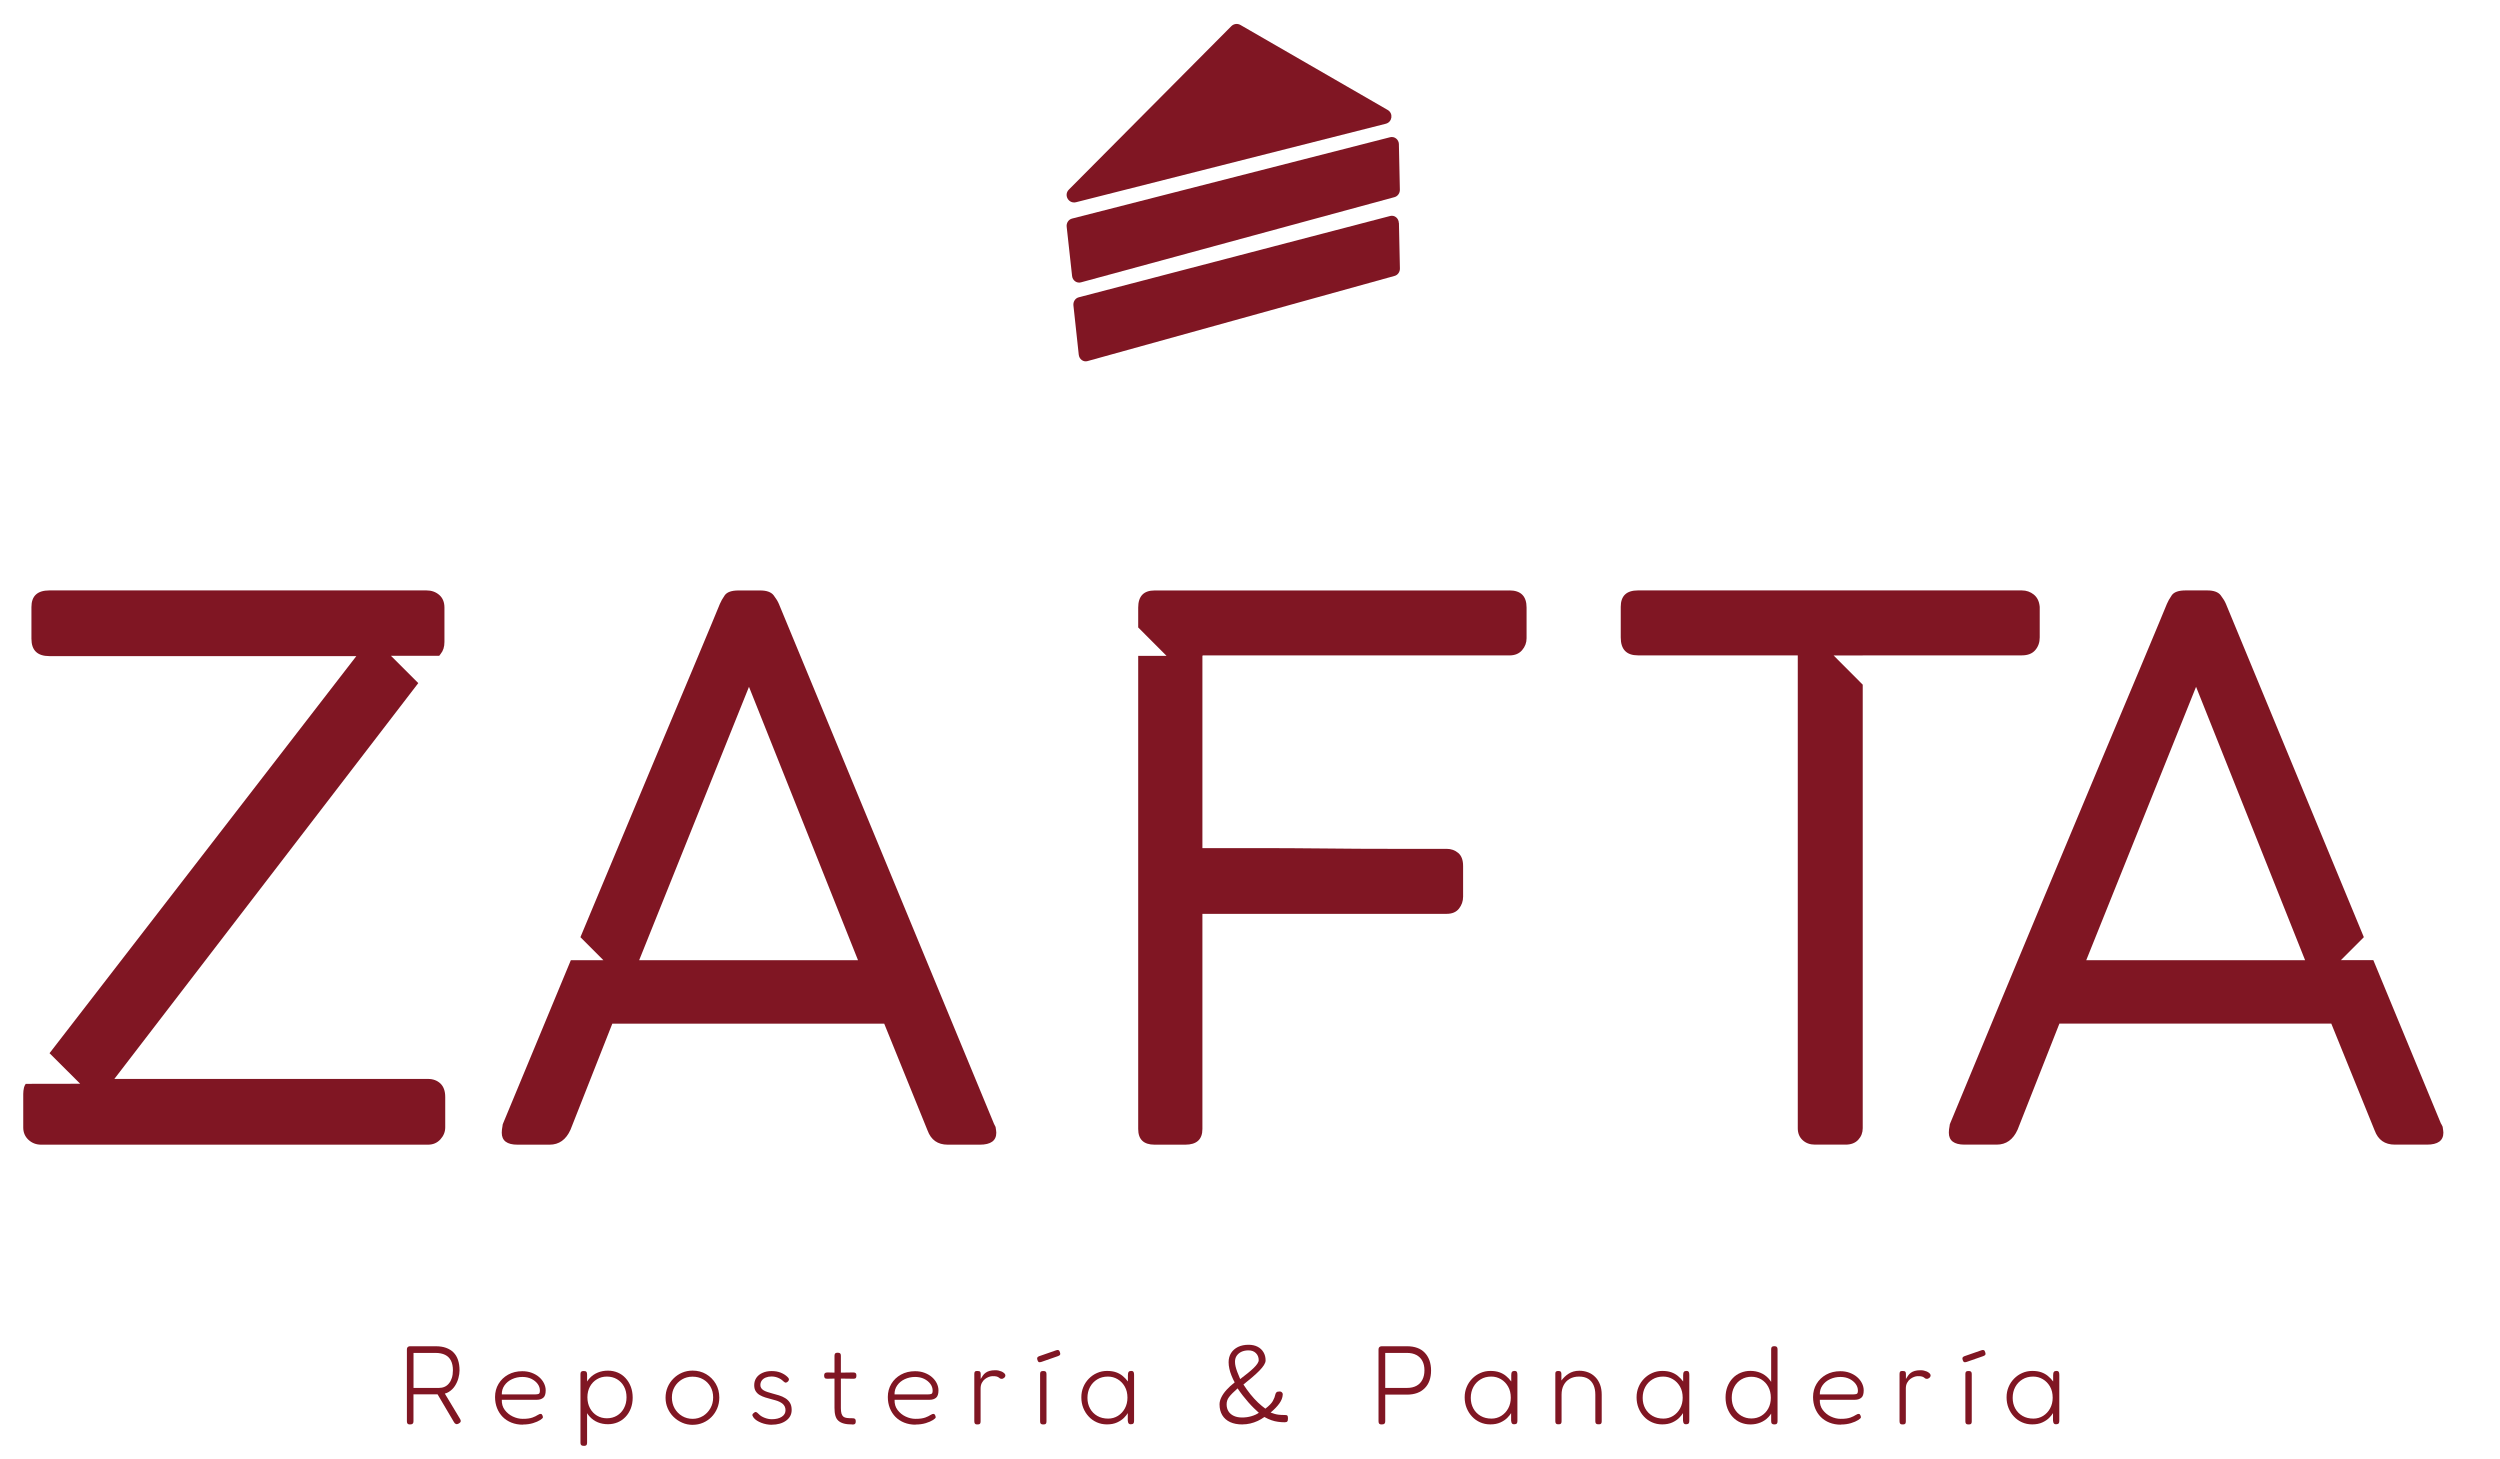
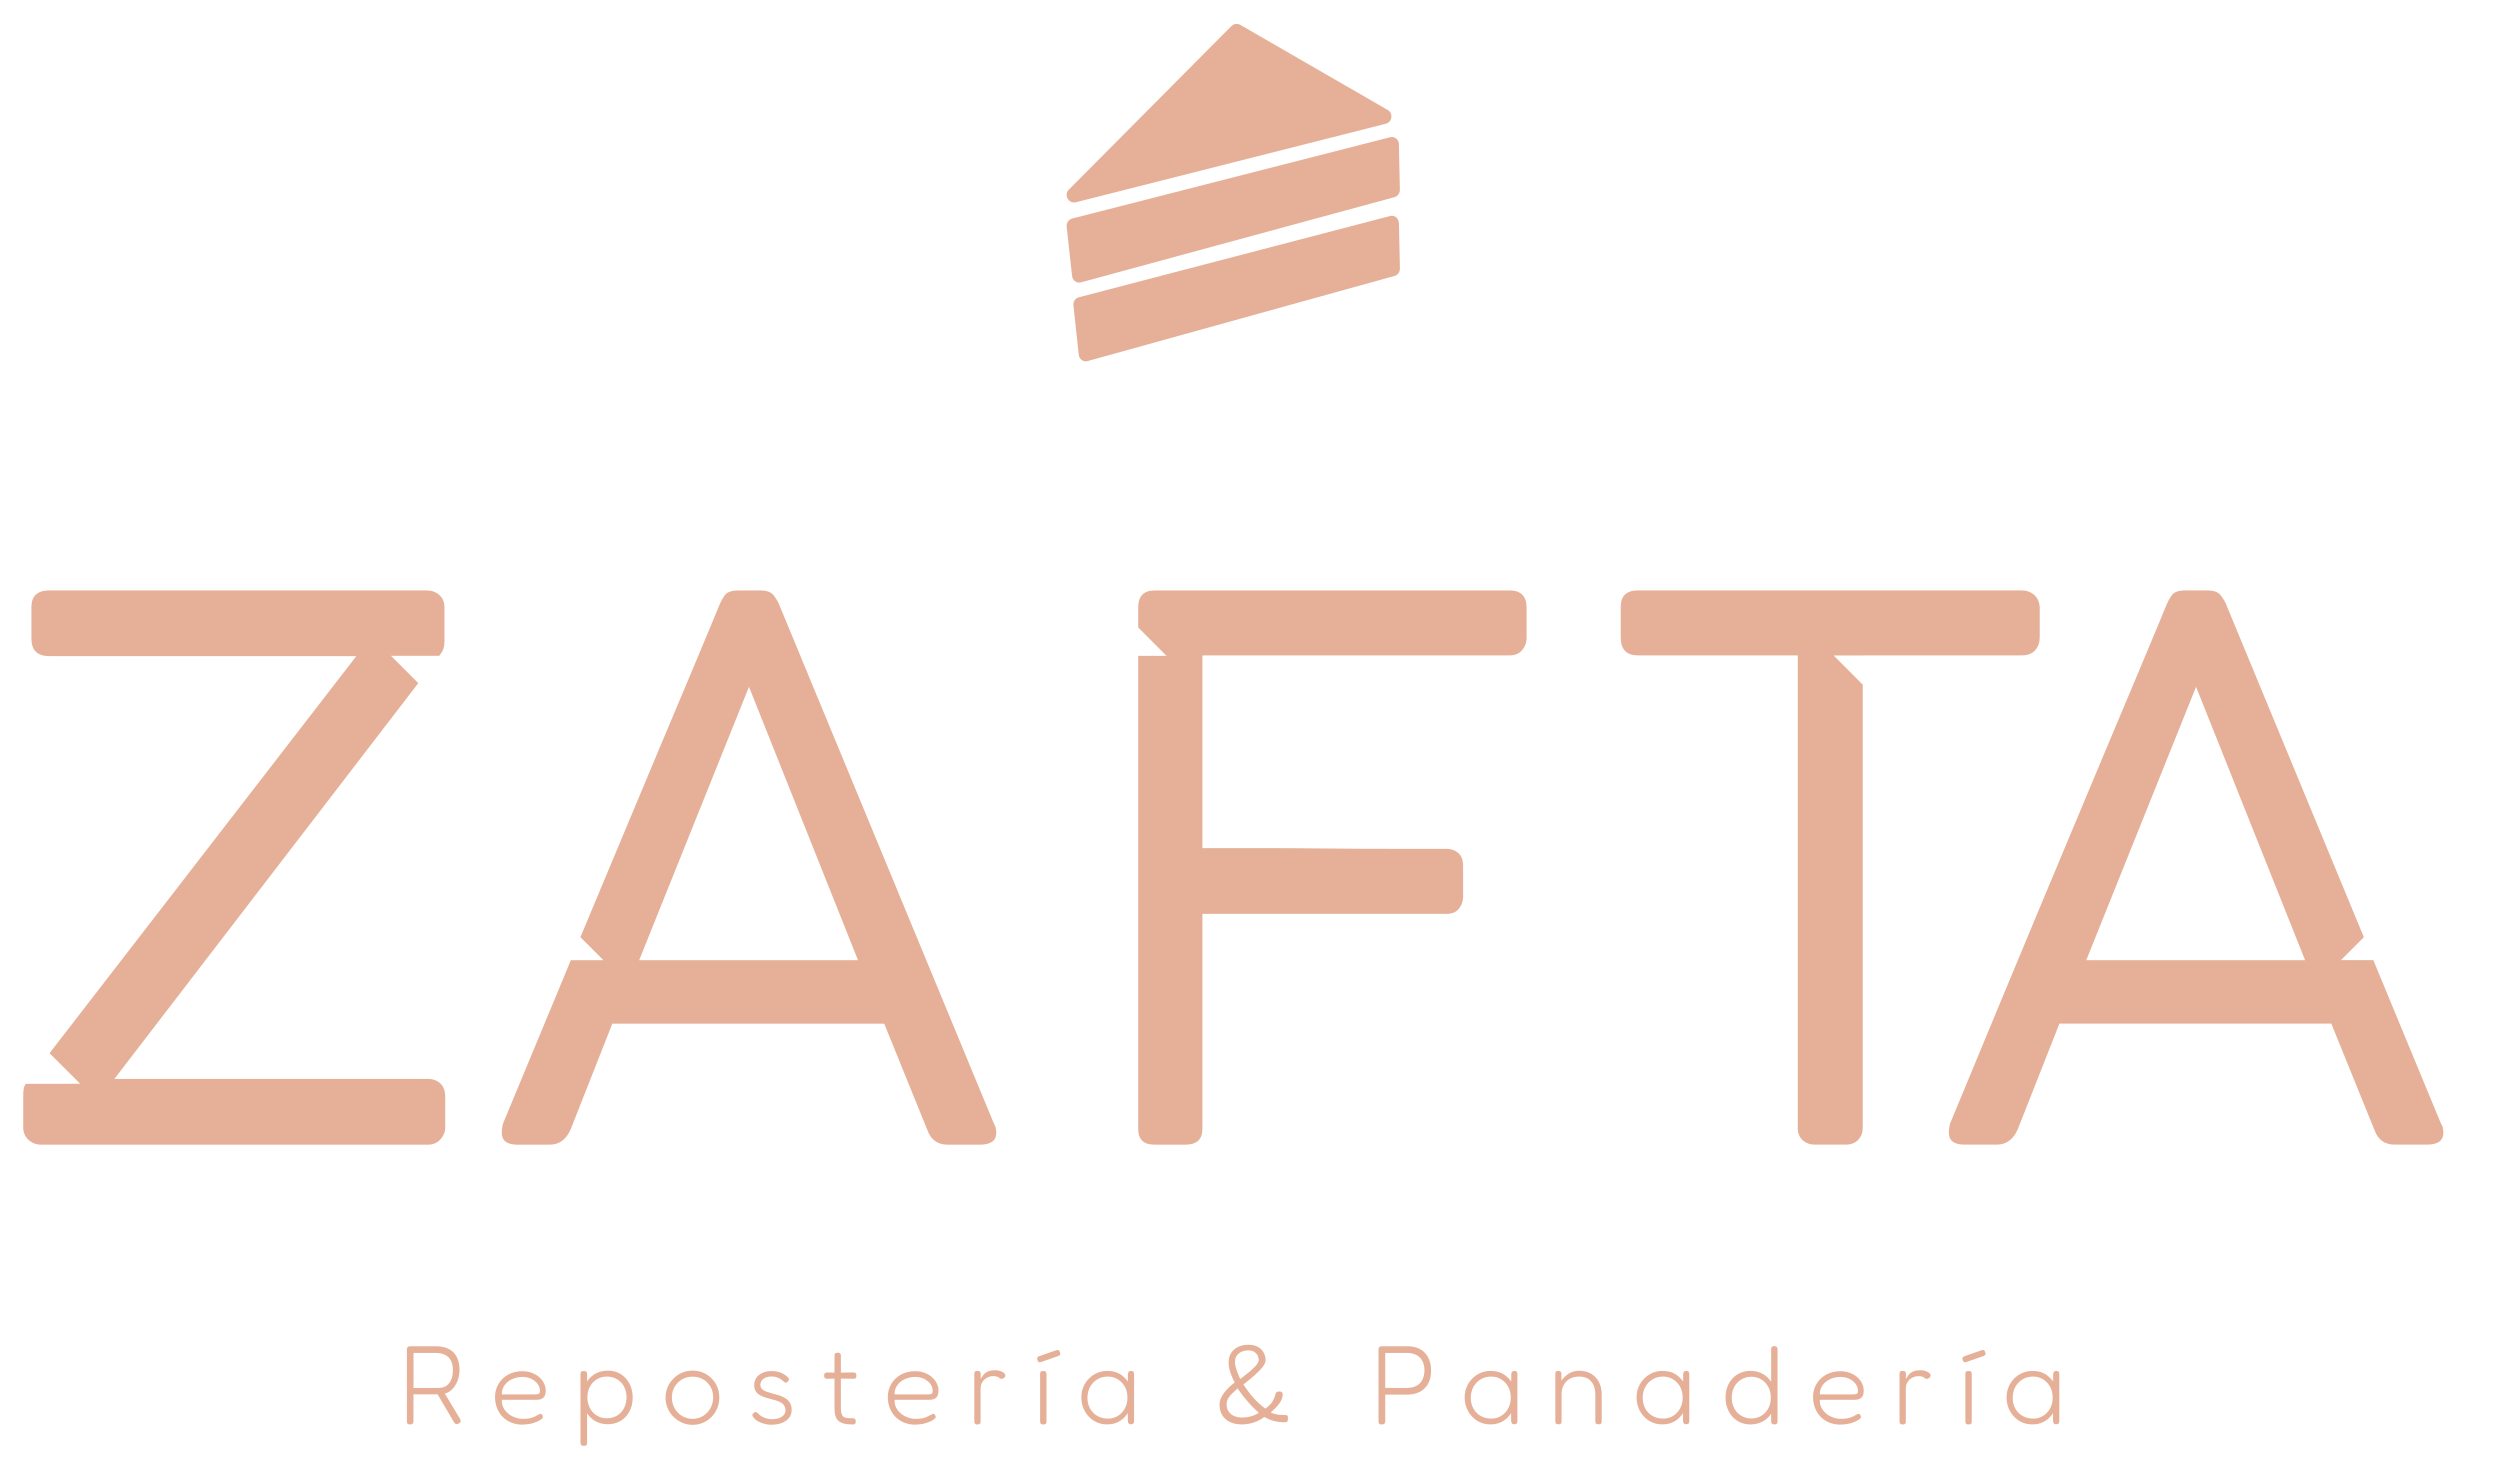
<svg xmlns="http://www.w3.org/2000/svg" id="Capa_1" data-name="Capa 1" viewBox="85 125 540 315">
  <defs>
    <style>
      .cls-1 {
-         fill: #801623;
+         fill: #E5B097;
      }
    </style>
  </defs>
  <g>
    <path class="cls-1" d="M173.59,432.68c-.18,0-.32-.02-.42-.07-.11-.05-.18-.13-.22-.24-.04-.11-.06-.26-.06-.44v-15.44c0-.16.03-.29.08-.39.06-.1.14-.17.24-.23.1-.06.24-.08.4-.08h5.49c.86,0,1.6.11,2.24.34.64.23,1.17.56,1.61.99.44.44.76.98.98,1.63s.33,1.41.33,2.26c0,.5-.08,1.05-.24,1.65-.16.6-.41,1.16-.75,1.69-.34.53-.79.97-1.34,1.31-.56.34-1.24.51-2.05.51h-5.57v5.78c0,.18-.02.32-.07.42-.05.1-.13.18-.23.23-.11.05-.25.07-.42.07ZM174.31,424.79h5.52c.44,0,.83-.08,1.2-.24.36-.16.68-.4.94-.73.27-.32.48-.72.63-1.19.15-.47.23-1.02.23-1.65,0-.82-.14-1.51-.42-2.07-.28-.56-.7-.98-1.26-1.26-.56-.28-1.26-.42-2.09-.42h-4.74v7.55ZM184.04,432.51c-.21.11-.4.14-.57.07-.17-.06-.31-.2-.42-.41l-3.68-6.24,1.5-.27,3.46,5.76c.11.18.18.33.19.46.02.13-.02.24-.1.34-.08.1-.21.19-.39.29Z" />
    <path class="cls-1" d="M197.91,432.73c-.89,0-1.7-.15-2.43-.44-.73-.29-1.36-.7-1.89-1.23-.52-.53-.93-1.16-1.22-1.89-.29-.73-.44-1.53-.44-2.42,0-1.05.25-1.99.75-2.83.5-.84,1.19-1.5,2.08-2,.89-.49,1.9-.74,3.05-.74.74,0,1.42.11,2.03.34.61.23,1.15.53,1.6.92.45.39.8.83,1.05,1.33.25.5.38,1.02.38,1.55,0,.79-.18,1.33-.54,1.61-.36.28-.8.42-1.32.42h-7.62c-.03.86.18,1.59.64,2.2.46.61,1.04,1.09,1.74,1.42.7.33,1.41.5,2.12.5.47,0,.87-.02,1.22-.07.35-.05.65-.12.9-.21.25-.09.46-.18.64-.27.18-.09.34-.18.48-.27.15-.09.28-.16.41-.21.08-.03.17-.04.28-.04.1,0,.18.05.23.13.08.11.14.21.17.3.03.09.05.19.05.3,0,.15-.19.34-.58.59-.39.25-.91.48-1.57.68-.66.2-1.4.3-2.2.3ZM193.39,426.19h7.21c.32,0,.57-.04.75-.11.18-.07.27-.31.27-.71,0-.53-.17-1.02-.5-1.46-.33-.44-.78-.8-1.34-1.08-.56-.27-1.21-.41-1.94-.41-.81,0-1.55.16-2.24.48-.69.32-1.23.77-1.63,1.34-.4.57-.6,1.22-.58,1.95Z" />
    <path class="cls-1" d="M211.1,437.3c-.18,0-.32-.02-.42-.07-.11-.05-.18-.13-.23-.23-.05-.11-.07-.25-.07-.42v-14.69c0-.19.02-.34.06-.45.04-.1.11-.18.22-.23.1-.05.25-.07.42-.07.27,0,.46.05.57.16.1.11.16.29.16.57v14.69c0,.18-.02.32-.06.44-.04.11-.11.19-.22.24-.11.05-.25.07-.42.07ZM216.31,432.63c-.79,0-1.52-.14-2.18-.41-.66-.27-1.23-.67-1.72-1.19-.48-.52-.86-1.13-1.13-1.84-.27-.71-.4-1.5-.4-2.37s.13-1.66.4-2.36c.27-.7.64-1.31,1.13-1.82.48-.51,1.06-.9,1.72-1.17.66-.27,1.39-.41,2.18-.41s1.46.14,2.11.41c.65.27,1.21.67,1.69,1.19.48.52.86,1.13,1.14,1.85.27.72.41,1.51.41,2.38s-.14,1.63-.41,2.34c-.27.7-.65,1.31-1.14,1.82-.48.51-1.05.9-1.69,1.17-.65.27-1.35.41-2.11.41ZM216.09,431.35c.81,0,1.53-.19,2.17-.57.64-.38,1.14-.91,1.51-1.6.37-.69.56-1.47.56-2.36s-.19-1.69-.56-2.36c-.37-.67-.88-1.19-1.51-1.56-.64-.37-1.36-.56-2.17-.56s-1.5.19-2.14.57c-.64.38-1.14.9-1.51,1.57-.37.67-.56,1.45-.56,2.34s.19,1.67.56,2.36c.37.69.88,1.22,1.51,1.6.64.38,1.35.57,2.14.57Z" />
    <path class="cls-1" d="M234.65,432.77c-.81,0-1.57-.15-2.28-.46-.71-.31-1.34-.73-1.88-1.26-.54-.53-.96-1.15-1.27-1.86-.31-.71-.46-1.47-.46-2.28s.15-1.59.45-2.29c.3-.7.72-1.32,1.26-1.86.54-.54,1.16-.96,1.86-1.26.7-.3,1.46-.45,2.26-.45,1.08,0,2.06.25,2.93.76.87.51,1.56,1.2,2.08,2.08.52.88.77,1.88.77,2.99,0,.84-.15,1.61-.45,2.32-.3.71-.71,1.33-1.23,1.86-.52.53-1.13.95-1.83,1.25-.69.3-1.44.45-2.23.45ZM234.61,431.47c.82,0,1.57-.21,2.24-.62.67-.41,1.2-.97,1.6-1.67.4-.7.59-1.48.59-2.34s-.19-1.65-.58-2.32c-.39-.68-.92-1.21-1.59-1.59-.67-.38-1.43-.57-2.29-.57s-1.59.2-2.26.59c-.67.4-1.2.93-1.6,1.61-.4.68-.59,1.44-.59,2.3s.2,1.65.59,2.35c.4.69.93,1.24,1.61,1.65.68.4,1.44.61,2.28.61Z" />
    <path class="cls-1" d="M251.67,432.75c-.37,0-.75-.04-1.13-.11-.38-.07-.74-.18-1.09-.31-.35-.14-.67-.3-.96-.48-.29-.19-.52-.39-.7-.62-.11-.16-.19-.3-.24-.41-.05-.11-.05-.22-.01-.31.04-.1.12-.19.23-.27.18-.19.35-.27.51-.24.16.03.37.19.63.46.15.16.33.31.56.45.23.14.47.25.73.35.26.1.52.17.77.22.26.05.5.07.73.07.89,0,1.61-.17,2.15-.52.55-.35.82-.82.82-1.42,0-.31-.06-.58-.17-.81-.11-.23-.27-.43-.46-.59-.19-.16-.42-.3-.67-.42-.25-.12-.52-.23-.82-.31-.3-.09-.6-.17-.91-.25-.45-.11-.9-.24-1.34-.38-.44-.14-.84-.31-1.2-.52-.36-.21-.64-.48-.86-.82-.22-.34-.33-.77-.33-1.31,0-.61.16-1.15.47-1.6.31-.45.75-.81,1.32-1.06.56-.26,1.22-.39,1.96-.39.37,0,.72.03,1.04.08.32.06.63.14.91.25.28.11.55.25.8.4.25.15.48.34.69.54.19.18.3.34.31.48.02.15-.04.3-.17.46-.15.16-.3.25-.46.28s-.33-.05-.51-.23c-.26-.26-.53-.46-.81-.62-.28-.15-.57-.27-.87-.35-.3-.08-.61-.12-.93-.12-.47,0-.89.08-1.26.23-.37.15-.66.37-.86.65-.2.28-.3.61-.3.98,0,.27.07.5.21.69.14.19.32.34.54.47.23.13.49.24.8.34.31.1.63.19.97.29.48.13.98.27,1.48.42.5.15.96.36,1.37.61.41.25.75.58,1,.98.26.4.39.93.39,1.57,0,.97-.41,1.74-1.22,2.32-.81.58-1.85.87-3.11.87Z" />
    <path class="cls-1" d="M263.75,421.45l2.15.05,3.36-.05c.18,0,.32.02.42.06.1.04.18.11.23.21.05.1.07.23.07.39,0,.18-.02.32-.06.42-.04.11-.11.18-.21.22-.1.04-.23.06-.41.06l-3.41-.05-2.2.05c-.26,0-.44-.05-.53-.16-.1-.1-.15-.29-.15-.54,0-.24.06-.41.17-.51.11-.1.3-.15.56-.15ZM269.12,432.68c-.73,0-1.34-.06-1.83-.19-.49-.13-.89-.33-1.2-.61-.31-.27-.52-.64-.65-1.1-.13-.46-.19-1.03-.19-1.71v-11.13c0-.19.02-.34.06-.45.04-.1.11-.18.21-.23s.23-.07.39-.07c.18,0,.32.02.42.06.1.04.18.11.23.21.05.1.07.23.07.41v11.26c0,.5.04.9.13,1.2.09.3.23.52.41.67.19.15.44.24.76.28.32.04.71.06,1.16.06.19,0,.34.02.45.06.1.04.18.11.23.21.05.1.07.23.07.41s-.02.31-.07.41c-.05.1-.13.17-.23.21-.11.04-.25.06-.42.06Z" />
    <path class="cls-1" d="M282.75,432.73c-.89,0-1.7-.15-2.43-.44-.73-.29-1.36-.7-1.89-1.23-.52-.53-.93-1.16-1.22-1.89-.29-.73-.44-1.53-.44-2.42,0-1.05.25-1.99.75-2.83.5-.84,1.19-1.5,2.08-2,.89-.49,1.9-.74,3.05-.74.74,0,1.42.11,2.03.34.61.23,1.15.53,1.6.92.45.39.8.83,1.05,1.33.25.5.38,1.02.38,1.55,0,.79-.18,1.33-.54,1.61-.36.28-.8.42-1.32.42h-7.62c-.03.86.18,1.59.64,2.2.46.61,1.04,1.09,1.74,1.42.7.33,1.41.5,2.12.5.47,0,.87-.02,1.22-.07.35-.05.65-.12.9-.21.25-.09.46-.18.64-.27.18-.09.34-.18.48-.27.15-.09.28-.16.41-.21.08-.03.17-.04.28-.04.1,0,.18.05.23.13.08.11.14.21.17.3.03.09.05.19.05.3,0,.15-.19.34-.58.59-.39.25-.91.48-1.57.68-.66.2-1.4.3-2.2.3ZM278.22,426.19h7.21c.32,0,.57-.04.75-.11.18-.07.27-.31.27-.71,0-.53-.17-1.02-.5-1.46-.33-.44-.78-.8-1.34-1.08-.56-.27-1.21-.41-1.94-.41-.81,0-1.55.16-2.24.48-.69.32-1.23.77-1.63,1.34-.4.57-.6,1.22-.58,1.95Z" />
    <path class="cls-1" d="M296.11,432.68c-.16,0-.29-.02-.39-.07s-.17-.13-.21-.24c-.04-.11-.06-.26-.06-.44v-10.09c0-.19.02-.34.06-.45.04-.1.11-.17.21-.21.1-.03.23-.05.41-.05.16,0,.29.02.4.05.1.03.18.1.23.21.05.11.07.25.07.45v1.02c.16-.27.32-.52.48-.75.16-.23.35-.42.58-.59.23-.17.5-.3.84-.4.33-.1.75-.15,1.25-.15.26,0,.5.02.71.07.22.05.42.11.61.19.19.08.34.17.47.27.13.1.23.19.29.29.06.1.1.19.1.29,0,.21-.09.39-.27.53-.18.15-.34.22-.48.22-.18,0-.31-.03-.4-.08-.09-.06-.18-.12-.28-.21-.1-.08-.24-.15-.44-.21-.19-.06-.49-.08-.9-.08-.24,0-.51.05-.8.16-.29.11-.57.26-.84.47-.27.21-.49.48-.67.82-.18.34-.27.74-.27,1.21v7.07c0,.18-.02.32-.06.42-.04.1-.11.18-.22.22-.11.04-.25.06-.45.06Z" />
    <path class="cls-1" d="M309.93,419.17c-.24.08-.42.1-.54.05-.12-.05-.22-.19-.3-.44-.08-.23-.09-.4-.04-.53.06-.13.19-.23.4-.31l3.68-1.28c.23-.08.4-.09.53-.02.13.06.23.22.29.46.08.23.09.4.02.52-.06.12-.21.22-.44.3l-3.61,1.26ZM310.34,432.68c-.16,0-.29-.02-.4-.07-.11-.05-.18-.13-.22-.23-.04-.1-.06-.25-.06-.42v-10.12c0-.18.02-.32.06-.42.04-.1.11-.18.22-.22.1-.04.25-.06.42-.06s.31.02.41.07c.1.05.17.13.21.23.04.11.06.25.06.45v10.09c0,.18-.02.32-.06.42-.04.1-.11.18-.22.22-.11.04-.25.06-.42.06Z" />
    <path class="cls-1" d="M329.27,432.65c-.23,0-.39-.06-.48-.17-.1-.11-.16-.32-.19-.63v-1.62c-.18.31-.46.65-.83,1.03-.38.38-.87.71-1.48.99-.61.28-1.34.42-2.19.42-.79,0-1.52-.15-2.19-.45-.67-.3-1.26-.71-1.75-1.25-.5-.53-.89-1.15-1.17-1.85-.28-.7-.42-1.46-.42-2.29s.14-1.53.42-2.21c.28-.69.68-1.29,1.19-1.82.51-.52,1.1-.94,1.77-1.23.67-.3,1.39-.45,2.17-.45s1.41.1,1.95.29c.54.19,1.02.46,1.43.8.41.34.79.73,1.13,1.19v-1.38c0-.32.05-.55.16-.69.1-.14.29-.21.54-.21.16,0,.29.03.38.08.09.06.15.15.19.28.04.13.06.31.06.53v9.83c0,.19-.02.35-.06.47s-.11.21-.21.25c-.1.05-.23.07-.39.07ZM324.36,431.42c.77,0,1.48-.2,2.11-.59.63-.4,1.13-.93,1.5-1.61.37-.68.56-1.45.56-2.32,0-.92-.19-1.72-.58-2.4-.39-.68-.9-1.21-1.54-1.59-.64-.38-1.34-.57-2.09-.57-.89,0-1.66.2-2.32.61-.66.4-1.18.95-1.55,1.63-.37.69-.56,1.47-.56,2.36s.19,1.62.56,2.3c.37.68.9,1.21,1.57,1.6s1.46.58,2.35.58Z" />
    <path class="cls-1" d="M353.35,432.68c-1.03,0-1.92-.17-2.65-.51-.73-.34-1.3-.84-1.69-1.49s-.59-1.43-.59-2.34c0-.48.13-.99.39-1.52.26-.53.63-1.07,1.13-1.62.49-.55,1.08-1.08,1.75-1.6-.26-.48-.49-.98-.69-1.48-.2-.5-.36-.99-.46-1.48-.11-.48-.16-.95-.16-1.4,0-.76.18-1.42.53-1.98.35-.56.86-1,1.5-1.32.65-.31,1.4-.47,2.28-.47.74,0,1.39.14,1.94.42.55.28.98.68,1.28,1.19.31.51.46,1.1.46,1.78,0,.29-.12.62-.35.99-.23.37-.56.77-.99,1.21-.43.44-.93.9-1.51,1.4-.58.5-1.23,1.03-1.94,1.6.48.74.99,1.44,1.52,2.11.53.66,1.08,1.25,1.63,1.78.56.52,1.08.96,1.59,1.32.79-.6,1.33-1.15,1.61-1.65.28-.5.47-1,.57-1.5.03-.13.1-.25.22-.38.11-.12.35-.18.7-.18.15,0,.27.03.36.1.1.06.17.15.23.25.06.11.08.22.06.35-.03.63-.28,1.26-.74,1.9-.46.64-1.09,1.29-1.88,1.95.32.11.61.21.87.29.26.08.56.14.9.18.34.04.77.06,1.31.06.27,0,.46.04.54.13.09.09.13.28.13.57,0,.36-.05.59-.15.7-.1.11-.28.17-.56.17-.47,0-.94-.03-1.43-.1-.48-.06-.97-.18-1.45-.35-.48-.17-.98-.4-1.5-.69-.44.32-.92.6-1.44.85-.52.24-1.07.43-1.63.56-.57.13-1.13.19-1.69.19ZM353.3,431.18c.69,0,1.36-.09,2-.28.64-.19,1.17-.43,1.61-.74-.32-.29-.68-.63-1.07-1-.39-.38-.78-.8-1.19-1.26-.4-.46-.8-.94-1.2-1.45-.4-.51-.77-1.03-1.13-1.56-.44.39-.81.73-1.11,1.04-.31.31-.55.59-.74.84-.19.25-.32.5-.4.76-.08.26-.12.53-.12.82,0,.58.14,1.09.41,1.51.27.43.66.75,1.16.98.5.23,1.09.34,1.77.34ZM352.89,422.87c.6-.45,1.14-.88,1.63-1.27.49-.4.91-.76,1.26-1.1.35-.34.62-.65.81-.94.19-.29.29-.54.29-.75,0-.63-.2-1.14-.61-1.54-.4-.4-.94-.59-1.6-.59-.58,0-1.09.11-1.53.31-.44.21-.77.5-1.02.86-.24.36-.36.79-.36,1.29,0,.32.04.66.12,1,.08.35.2.74.36,1.17.16.44.37.95.63,1.55Z" />
    <path class="cls-1" d="M383.46,432.68c-.18,0-.32-.02-.42-.07-.11-.05-.18-.13-.22-.24-.04-.11-.06-.26-.06-.44v-15.42c0-.16.03-.29.08-.4.06-.1.14-.19.25-.24s.24-.08.39-.08h5.45c.82,0,1.55.12,2.19.35.64.23,1.18.58,1.62,1.04s.78,1.01,1.02,1.66c.23.65.35,1.38.35,2.2s-.12,1.55-.35,2.19c-.23.64-.58,1.18-1.03,1.63-.45.45-1,.8-1.63,1.03-.64.23-1.37.35-2.19.35h-4.7v5.71c0,.18-.02.32-.07.42-.05.1-.13.18-.23.23-.11.05-.25.07-.45.07ZM384.21,424.79h4.72c.79,0,1.46-.15,2.02-.45.56-.3.98-.73,1.28-1.31.3-.57.45-1.25.45-2.05s-.15-1.46-.45-2.02c-.3-.56-.73-.98-1.29-1.28-.57-.3-1.24-.45-2.03-.45h-4.7v7.55Z" />
    <path class="cls-1" d="M412.07,432.65c-.23,0-.39-.06-.48-.17-.1-.11-.16-.32-.19-.63v-1.62c-.18.31-.46.65-.83,1.03-.38.38-.87.71-1.48.99-.61.28-1.34.42-2.19.42-.79,0-1.52-.15-2.19-.45-.67-.3-1.26-.71-1.75-1.25-.5-.53-.89-1.15-1.17-1.85-.28-.7-.42-1.46-.42-2.29s.14-1.53.42-2.21c.28-.69.68-1.29,1.19-1.82.51-.52,1.1-.94,1.77-1.23.67-.3,1.39-.45,2.17-.45s1.41.1,1.95.29c.54.19,1.02.46,1.43.8.41.34.79.73,1.13,1.19v-1.38c0-.32.05-.55.16-.69.1-.14.29-.21.54-.21.16,0,.29.03.38.08.09.06.15.15.19.28.04.13.06.31.06.53v9.83c0,.19-.02.35-.06.47s-.11.21-.21.25c-.1.05-.23.07-.39.07ZM407.16,431.42c.77,0,1.48-.2,2.11-.59.63-.4,1.13-.93,1.5-1.61.37-.68.56-1.45.56-2.32,0-.92-.19-1.72-.58-2.4-.39-.68-.9-1.21-1.54-1.59-.64-.38-1.34-.57-2.09-.57-.89,0-1.66.2-2.32.61-.66.4-1.18.95-1.55,1.63-.37.69-.56,1.47-.56,2.36s.19,1.62.56,2.3c.37.68.9,1.21,1.57,1.6s1.46.58,2.35.58Z" />
    <path class="cls-1" d="M421.61,432.65c-.16,0-.29-.02-.39-.07s-.17-.13-.21-.23c-.04-.1-.06-.25-.06-.42v-10.17c0-.16.02-.29.06-.38.04-.09.11-.15.22-.19.1-.04.24-.06.4-.06.11,0,.21.01.29.04.08.02.15.06.19.11.05.05.08.11.11.19.02.08.04.18.04.29v1.43c.21-.27.44-.54.7-.79.26-.25.54-.48.86-.68.31-.2.66-.36,1.04-.47.38-.11.8-.17,1.27-.17.69,0,1.33.12,1.92.35.59.23,1.1.57,1.54,1.02.44.44.77.98,1.02,1.62.24.64.36,1.37.36,2.19v5.69c0,.18-.02.32-.06.42-.04.1-.11.18-.21.22-.1.04-.23.06-.41.06s-.32-.02-.42-.07c-.11-.05-.18-.13-.22-.23-.04-.1-.06-.25-.06-.42v-5.69c0-.79-.13-1.48-.39-2.06-.26-.58-.65-1.03-1.16-1.36-.52-.32-1.17-.48-1.96-.48s-1.44.16-2.01.48c-.56.32-1,.77-1.31,1.36-.31.58-.46,1.27-.46,2.06v5.71c0,.18-.02.32-.06.42-.04.1-.11.18-.22.22-.11.04-.25.06-.42.06Z" />
    <path class="cls-1" d="M449.2,432.65c-.23,0-.39-.06-.48-.17-.1-.11-.16-.32-.19-.63v-1.62c-.18.31-.46.65-.83,1.03-.38.38-.87.71-1.48.99-.61.28-1.34.42-2.19.42-.79,0-1.52-.15-2.19-.45-.67-.3-1.26-.71-1.75-1.25-.5-.53-.89-1.15-1.17-1.85-.28-.7-.42-1.46-.42-2.29s.14-1.53.42-2.21c.28-.69.68-1.29,1.19-1.82.51-.52,1.1-.94,1.77-1.23.67-.3,1.39-.45,2.17-.45s1.41.1,1.95.29c.54.19,1.02.46,1.43.8.41.34.79.73,1.13,1.19v-1.38c0-.32.05-.55.16-.69.1-.14.29-.21.54-.21.16,0,.29.03.38.08.09.06.15.15.19.28.04.13.06.31.06.53v9.83c0,.19-.02.35-.06.47s-.11.21-.21.25c-.1.05-.23.07-.39.07ZM444.29,431.42c.77,0,1.48-.2,2.11-.59.63-.4,1.13-.93,1.5-1.61.37-.68.56-1.45.56-2.32,0-.92-.19-1.72-.58-2.4-.39-.68-.9-1.21-1.54-1.59-.64-.38-1.34-.57-2.09-.57-.89,0-1.66.2-2.32.61-.66.4-1.18.95-1.55,1.63-.37.69-.56,1.47-.56,2.36s.19,1.62.56,2.3c.37.68.9,1.21,1.57,1.6s1.46.58,2.35.58Z" />
    <path class="cls-1" d="M463.07,432.68c-.74,0-1.44-.14-2.09-.41-.65-.27-1.22-.67-1.71-1.19-.48-.52-.86-1.13-1.14-1.85-.27-.72-.41-1.51-.41-2.38s.14-1.63.41-2.34c.27-.7.65-1.31,1.14-1.82.48-.51,1.05-.9,1.71-1.17.65-.27,1.35-.41,2.09-.41.79,0,1.52.14,2.18.41.66.27,1.23.67,1.72,1.19.48.52.86,1.13,1.13,1.84.27.71.4,1.5.4,2.37s-.13,1.66-.4,2.36c-.27.7-.64,1.31-1.13,1.82-.48.51-1.06.9-1.72,1.17-.66.27-1.39.41-2.18.41ZM463.29,431.39c.81,0,1.52-.19,2.15-.57.63-.38,1.13-.9,1.5-1.57.37-.67.56-1.45.56-2.34s-.19-1.69-.56-2.37c-.37-.68-.88-1.21-1.51-1.59-.64-.38-1.35-.57-2.14-.57s-1.51.19-2.15.57c-.65.38-1.15.91-1.52,1.59-.37.68-.56,1.47-.56,2.37s.19,1.67.56,2.34c.37.67.88,1.19,1.52,1.57.65.38,1.36.57,2.15.57ZM468.27,432.68c-.26,0-.44-.06-.54-.17-.11-.11-.16-.3-.16-.56v-15.42c0-.19.02-.34.06-.45.04-.1.11-.18.22-.23.1-.05.24-.07.4-.07.18,0,.31.02.41.07.1.05.17.13.22.23.05.11.07.25.07.42v15.42c0,.18-.02.32-.06.44-.04.11-.11.19-.21.24s-.23.07-.41.07Z" />
    <path class="cls-1" d="M482.6,432.73c-.89,0-1.7-.15-2.43-.44-.73-.29-1.36-.7-1.89-1.23-.52-.53-.93-1.16-1.22-1.89-.29-.73-.44-1.53-.44-2.42,0-1.05.25-1.99.75-2.83.5-.84,1.19-1.5,2.08-2,.89-.49,1.9-.74,3.05-.74.74,0,1.42.11,2.03.34.61.23,1.15.53,1.6.92.45.39.8.83,1.05,1.33.25.5.38,1.02.38,1.55,0,.79-.18,1.33-.54,1.61-.36.28-.8.42-1.32.42h-7.62c-.03.86.18,1.59.64,2.2.46.61,1.04,1.09,1.74,1.42.7.33,1.41.5,2.12.5.47,0,.87-.02,1.22-.07.35-.05.65-.12.9-.21.25-.09.46-.18.64-.27.18-.09.34-.18.48-.27.15-.09.28-.16.41-.21.08-.03.17-.04.28-.04.1,0,.18.05.23.13.08.11.14.21.17.3.03.09.05.19.05.3,0,.15-.19.34-.58.59-.39.25-.91.48-1.57.68-.66.2-1.4.3-2.2.3ZM478.08,426.19h7.21c.32,0,.57-.04.75-.11.18-.07.27-.31.27-.71,0-.53-.17-1.02-.5-1.46-.33-.44-.78-.8-1.34-1.08-.56-.27-1.21-.41-1.94-.41-.81,0-1.55.16-2.24.48-.69.32-1.23.77-1.63,1.34-.4.57-.6,1.22-.58,1.95Z" />
    <path class="cls-1" d="M495.96,432.68c-.16,0-.29-.02-.39-.07s-.17-.13-.21-.24c-.04-.11-.06-.26-.06-.44v-10.09c0-.19.02-.34.06-.45.04-.1.11-.17.21-.21.1-.03.23-.05.41-.05.16,0,.29.02.4.05.1.03.18.1.23.21.05.11.07.25.07.45v1.02c.16-.27.32-.52.48-.75.16-.23.35-.42.58-.59.23-.17.5-.3.84-.4.33-.1.75-.15,1.25-.15.26,0,.5.02.71.07.22.05.42.11.61.19.19.08.34.17.47.27.13.1.23.19.29.29.06.1.1.19.1.29,0,.21-.09.39-.27.53-.18.15-.34.22-.48.22-.18,0-.31-.03-.4-.08-.09-.06-.18-.12-.28-.21-.1-.08-.24-.15-.44-.21-.19-.06-.49-.08-.9-.08-.24,0-.51.05-.8.16-.29.11-.57.26-.84.47-.27.21-.49.48-.67.82-.18.34-.27.74-.27,1.21v7.07c0,.18-.02.32-.06.42-.04.1-.11.18-.22.22-.11.04-.25.06-.45.06Z" />
    <path class="cls-1" d="M509.79,419.17c-.24.08-.42.1-.54.05-.12-.05-.22-.19-.3-.44-.08-.23-.09-.4-.04-.53.06-.13.19-.23.4-.31l3.68-1.28c.23-.08.4-.09.53-.02.13.06.23.22.29.46.08.23.09.4.02.52-.06.12-.21.22-.44.3l-3.61,1.26ZM510.2,432.68c-.16,0-.29-.02-.4-.07-.11-.05-.18-.13-.22-.23-.04-.1-.06-.25-.06-.42v-10.12c0-.18.02-.32.06-.42.04-.1.11-.18.22-.22.1-.04.25-.06.42-.06s.31.02.41.07c.1.05.17.13.21.23.04.11.06.25.06.45v10.09c0,.18-.02.32-.06.42-.04.1-.11.18-.22.22-.11.04-.25.06-.42.06Z" />
    <path class="cls-1" d="M529.12,432.65c-.23,0-.39-.06-.48-.17-.1-.11-.16-.32-.19-.63v-1.62c-.18.31-.46.65-.83,1.03-.38.38-.87.71-1.48.99-.61.28-1.34.42-2.19.42-.79,0-1.52-.15-2.19-.45-.67-.3-1.26-.71-1.75-1.25-.5-.53-.89-1.15-1.17-1.85-.28-.7-.42-1.46-.42-2.29s.14-1.53.42-2.21c.28-.69.68-1.29,1.19-1.82.51-.52,1.1-.94,1.77-1.23.67-.3,1.39-.45,2.17-.45s1.41.1,1.95.29c.54.19,1.02.46,1.43.8.41.34.79.73,1.13,1.19v-1.38c0-.32.05-.55.16-.69.1-.14.29-.21.54-.21.16,0,.29.03.38.08.09.06.15.15.19.28.04.13.06.31.06.53v9.83c0,.19-.02.35-.06.47s-.11.21-.21.25c-.1.05-.23.07-.39.07ZM524.21,431.42c.77,0,1.48-.2,2.11-.59.63-.4,1.13-.93,1.5-1.61.37-.68.56-1.45.56-2.32,0-.92-.19-1.72-.58-2.4-.39-.68-.9-1.21-1.54-1.59-.64-.38-1.34-.57-2.09-.57-.89,0-1.66.2-2.32.61-.66.4-1.18.95-1.55,1.63-.37.69-.56,1.47-.56,2.36s.19,1.62.56,2.3c.37.68.9,1.21,1.57,1.6s1.46.58,2.35.58Z" />
  </g>
  <g>
    <path class="cls-1" d="M384.74,148.75l-31.81-18.36c-.64-.37-1.44-.26-1.96.26l-35.1,35.31c-1.16,1.17-.05,3.12,1.55,2.72l66.91-16.95c1.41-.36,1.67-2.25.41-2.98Z" />
    <path class="cls-1" d="M387.16,156.17l.21,9.8c.02.75-.46,1.42-1.15,1.61l-67.74,18.41c-.9.25-1.81-.41-1.91-1.38l-1.17-10.64c-.09-.81.41-1.57,1.17-1.76l68.7-17.57c.96-.24,1.88.5,1.9,1.54Z" />
    <path class="cls-1" d="M387.17,173.18l.21,9.8c.02.75-.45,1.42-1.13,1.61l-66.36,18.41c-.89.25-1.77-.41-1.88-1.38l-1.15-10.64c-.09-.81.4-1.57,1.14-1.76l67.29-17.57c.94-.24,1.84.5,1.86,1.54Z" />
  </g>
  <g>
    <path class="cls-1" d="M169.44,266.66h10.43s.32-.43.32-.43c.54-.65.81-1.51.81-2.58v-7.41c0-1.18-.38-2.09-1.13-2.74-.75-.65-1.67-.97-2.74-.97h-81.47c-2.58,0-3.87,1.2-3.87,3.59v6.85c0,2.5,1.29,3.75,3.87,3.75h66.31l-66.27,85.77,6.62,6.6-11.77.02c-.18.28-.31.55-.37.81-.11.48-.16.94-.16,1.37v7.25c0,1.08.38,1.96,1.13,2.66.75.7,1.67,1.05,2.74,1.05h83.57c1.07,0,1.96-.38,2.66-1.14.7-.76,1.05-1.63,1.05-2.61v-6.53c0-1.31-.35-2.28-1.05-2.94-.7-.65-1.59-.98-2.66-.98h-67.76l65.65-85.5-5.9-5.89Z" />
    <path class="cls-1" d="M300.02,368.38c-.11-.21-.22-.43-.32-.64l-46.46-112.29c-.22-.54-.59-1.15-1.13-1.86-.54-.7-1.51-1.05-2.9-1.05h-4.68c-1.51,0-2.5.35-2.99,1.05-.48.7-.83,1.32-1.05,1.86-.32.75-.92,2.18-1.77,4.28-.86,2.1-2.23,5.38-4.11,9.84-1.88,4.46-4.57,10.87-8.07,19.2-3.5,8.34-7.91,18.88-13.23,31.62-.94,2.24-1.92,4.61-2.94,7.04l4.97,4.98h-7.04c-4.26,10.24-9.12,21.94-14.6,35.17-.11.22-.16.43-.16.64-.11.54-.16,1.02-.16,1.45,0,1.72,1.13,2.58,3.39,2.58h6.94c2.04,0,3.55-1.07,4.52-3.23l9.03-22.91h58.73l9.36,23.07c.75,2.05,2.2,3.07,4.36,3.07h6.94c2.36,0,3.55-.86,3.55-2.58,0-.21-.06-.64-.16-1.29ZM223.06,332.4l23.72-59.05,23.55,59.05h-47.27Z" />
    <rect class="cls-1" x="337.04" y="262.38" width="7.67" height="4.28" />
    <path class="cls-1" d="M411.03,252.54h-76.63c-2.37,0-3.55,1.24-3.55,3.71v4.28l6.13,6.14h-6.13s0,102.19,0,102.19c0,2.26,1.18,3.39,3.55,3.39h6.61c2.47,0,3.71-1.13,3.71-3.39v-46.47h52.76c1.18,0,2.07-.38,2.66-1.13.59-.75.89-1.61.89-2.58v-6.62c0-1.29-.35-2.23-1.05-2.82-.7-.59-1.53-.89-2.5-.89h-11.86c-4.68,0-9.52-.02-14.52-.08-5-.05-9.84-.08-14.52-.08h-11.86v-41.62h66.31c1.18,0,2.1-.38,2.74-1.13.65-.75.97-1.61.97-2.58v-6.62c0-2.47-1.24-3.71-3.71-3.71Z" />
    <path class="cls-1" d="M612.26,367.73l-14.62-35.34h-7.01s4.96-4.96,4.96-4.96l-29.79-71.99c-.22-.54-.59-1.15-1.13-1.86-.54-.7-1.51-1.05-2.9-1.05h-4.68c-1.51,0-2.5.35-2.99,1.05-.48.7-.83,1.32-1.05,1.86-.32.75-.92,2.18-1.77,4.28-.86,2.1-2.23,5.38-4.11,9.84-1.88,4.46-4.57,10.87-8.07,19.2-3.5,8.34-7.91,18.88-13.23,31.62-5.32,12.75-11.86,28.48-19.6,47.19-.11.22-.16.43-.16.64-.11.54-.16,1.02-.16,1.45,0,1.72,1.13,2.58,3.39,2.58h6.94c2.04,0,3.55-1.07,4.52-3.23l9.03-22.91h58.73l9.36,23.07c.75,2.05,2.2,3.07,4.36,3.07h6.94c2.36,0,3.55-.86,3.55-2.58,0-.21-.06-.64-.16-1.29-.11-.21-.22-.43-.32-.64ZM535.63,332.4l23.72-59.05,23.55,59.05h-47.27Z" />
    <path class="cls-1" d="M524.3,253.42c-.75-.59-1.61-.89-2.58-.89h-82.93c-2.48,0-3.71,1.19-3.71,3.55v6.61c0,2.58,1.24,3.87,3.71,3.87h34.53v102.13c0,1.08.35,1.94,1.05,2.58.7.65,1.59.97,2.66.97h6.61c1.18,0,2.1-.35,2.74-1.05.65-.7.97-1.53.97-2.5v-95.8l-6.29-6.31h6.29s0-.02,0-.02h34.36c1.29,0,2.26-.38,2.9-1.13.65-.75.97-1.67.97-2.74v-6.61c-.11-1.18-.54-2.07-1.29-2.66Z" />
  </g>
</svg>
